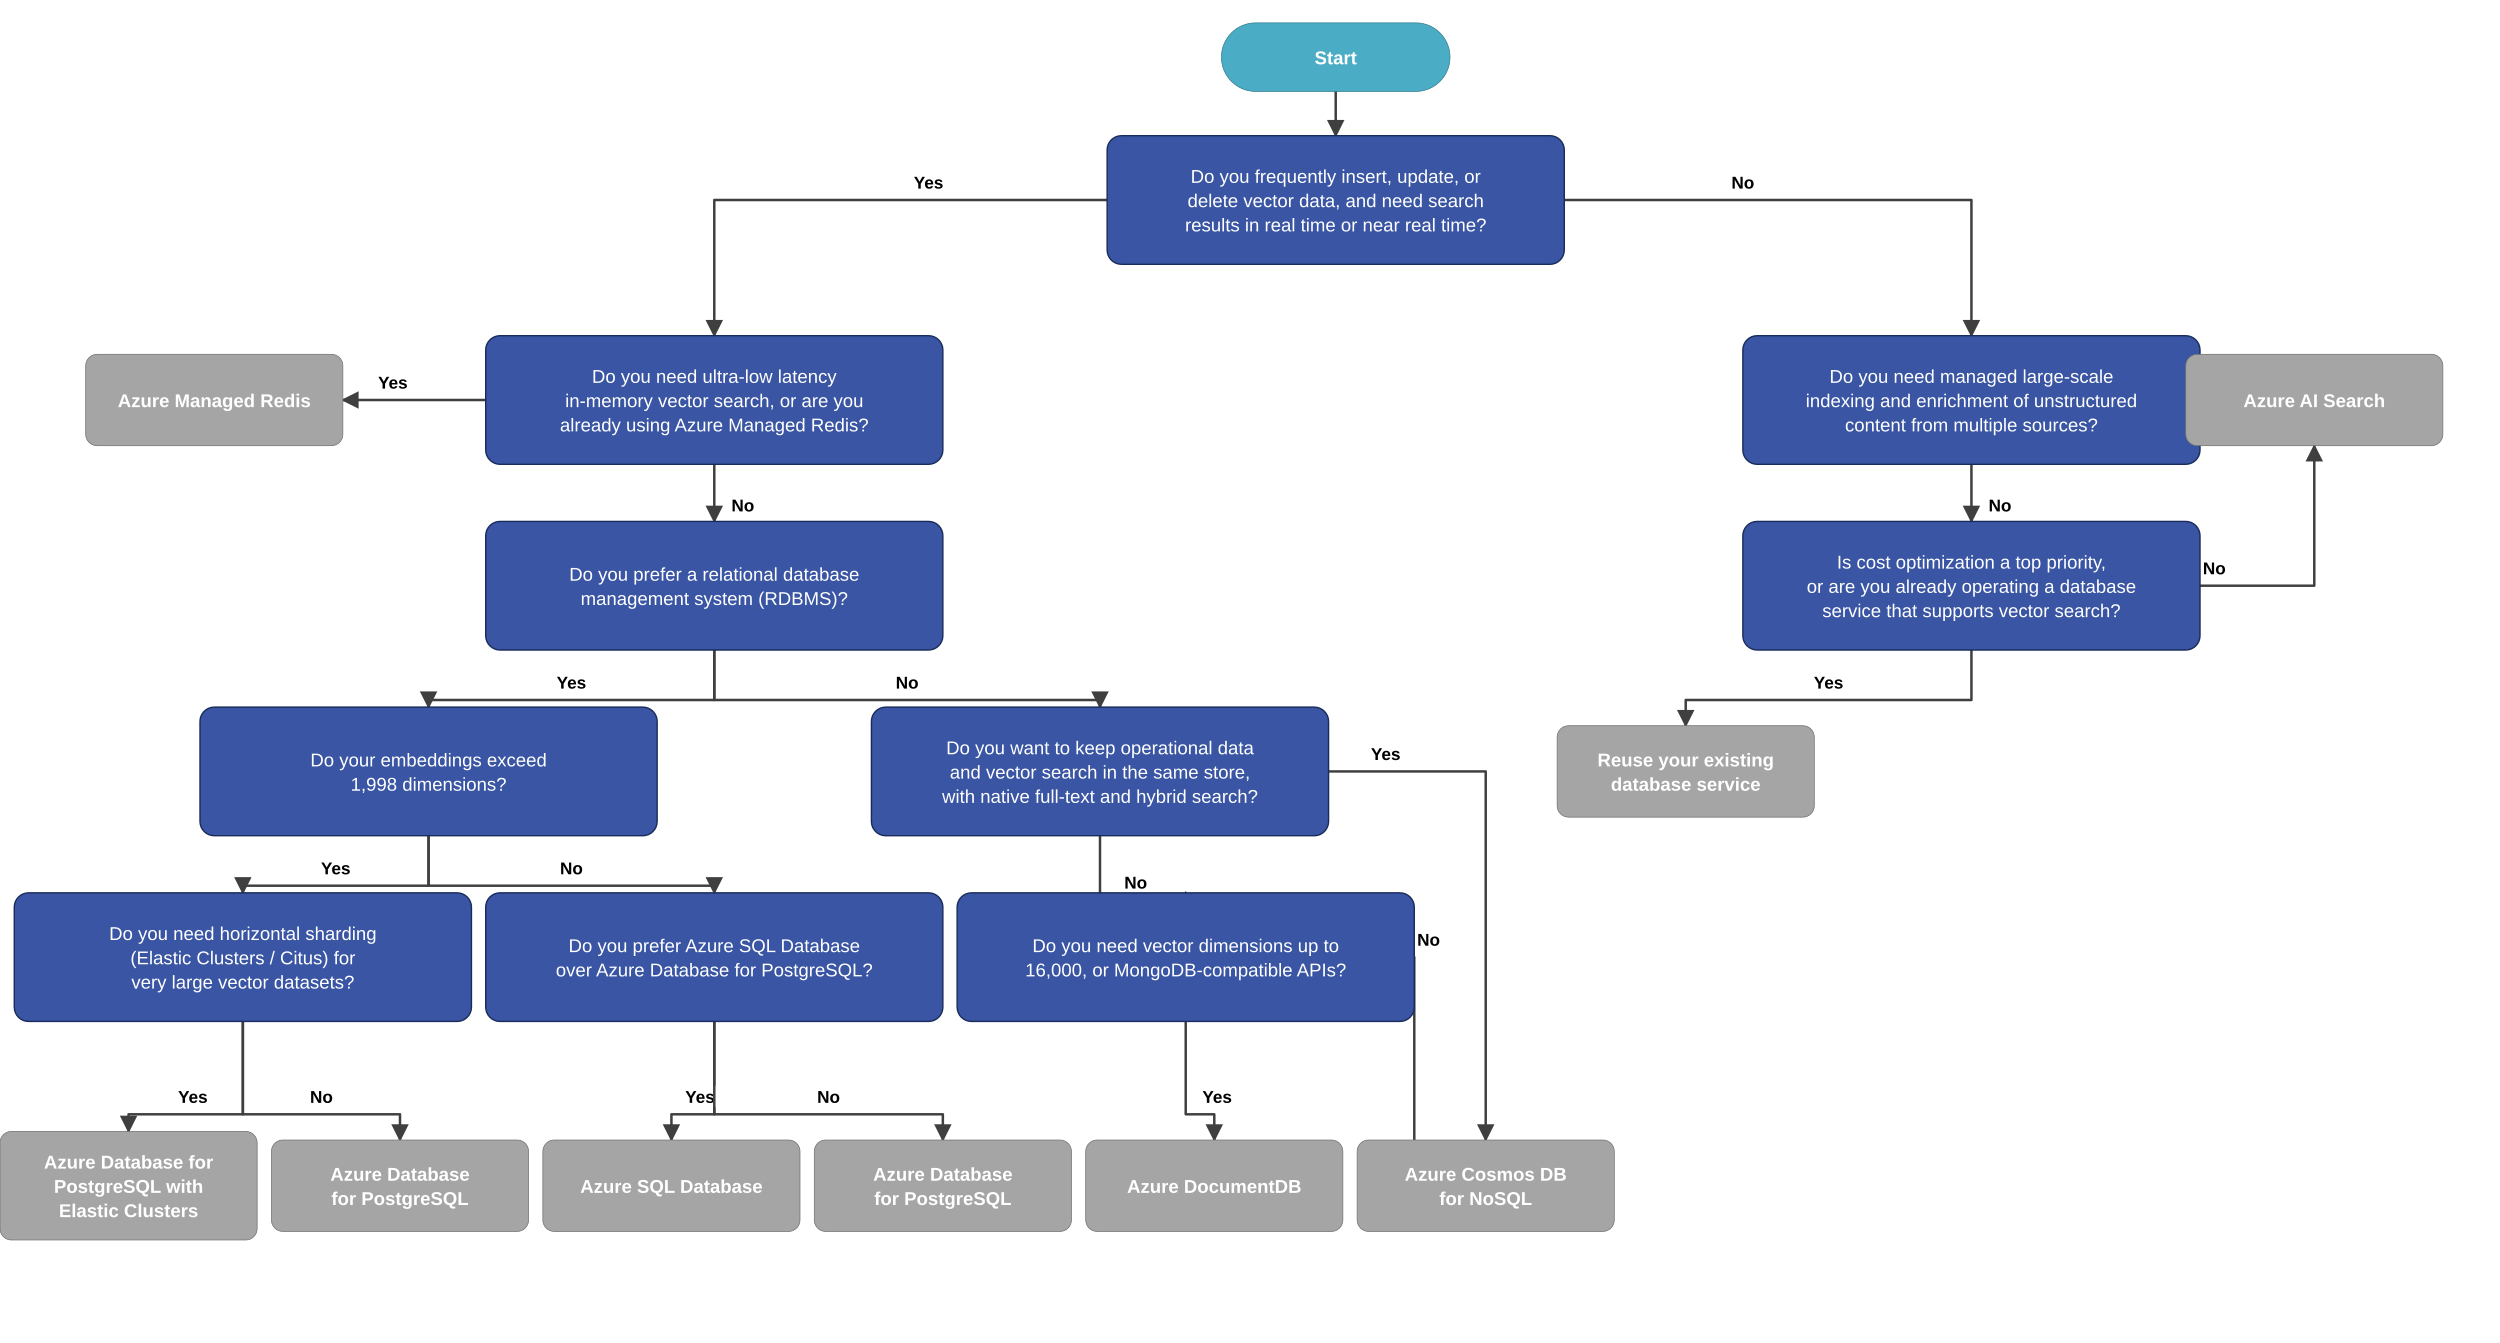
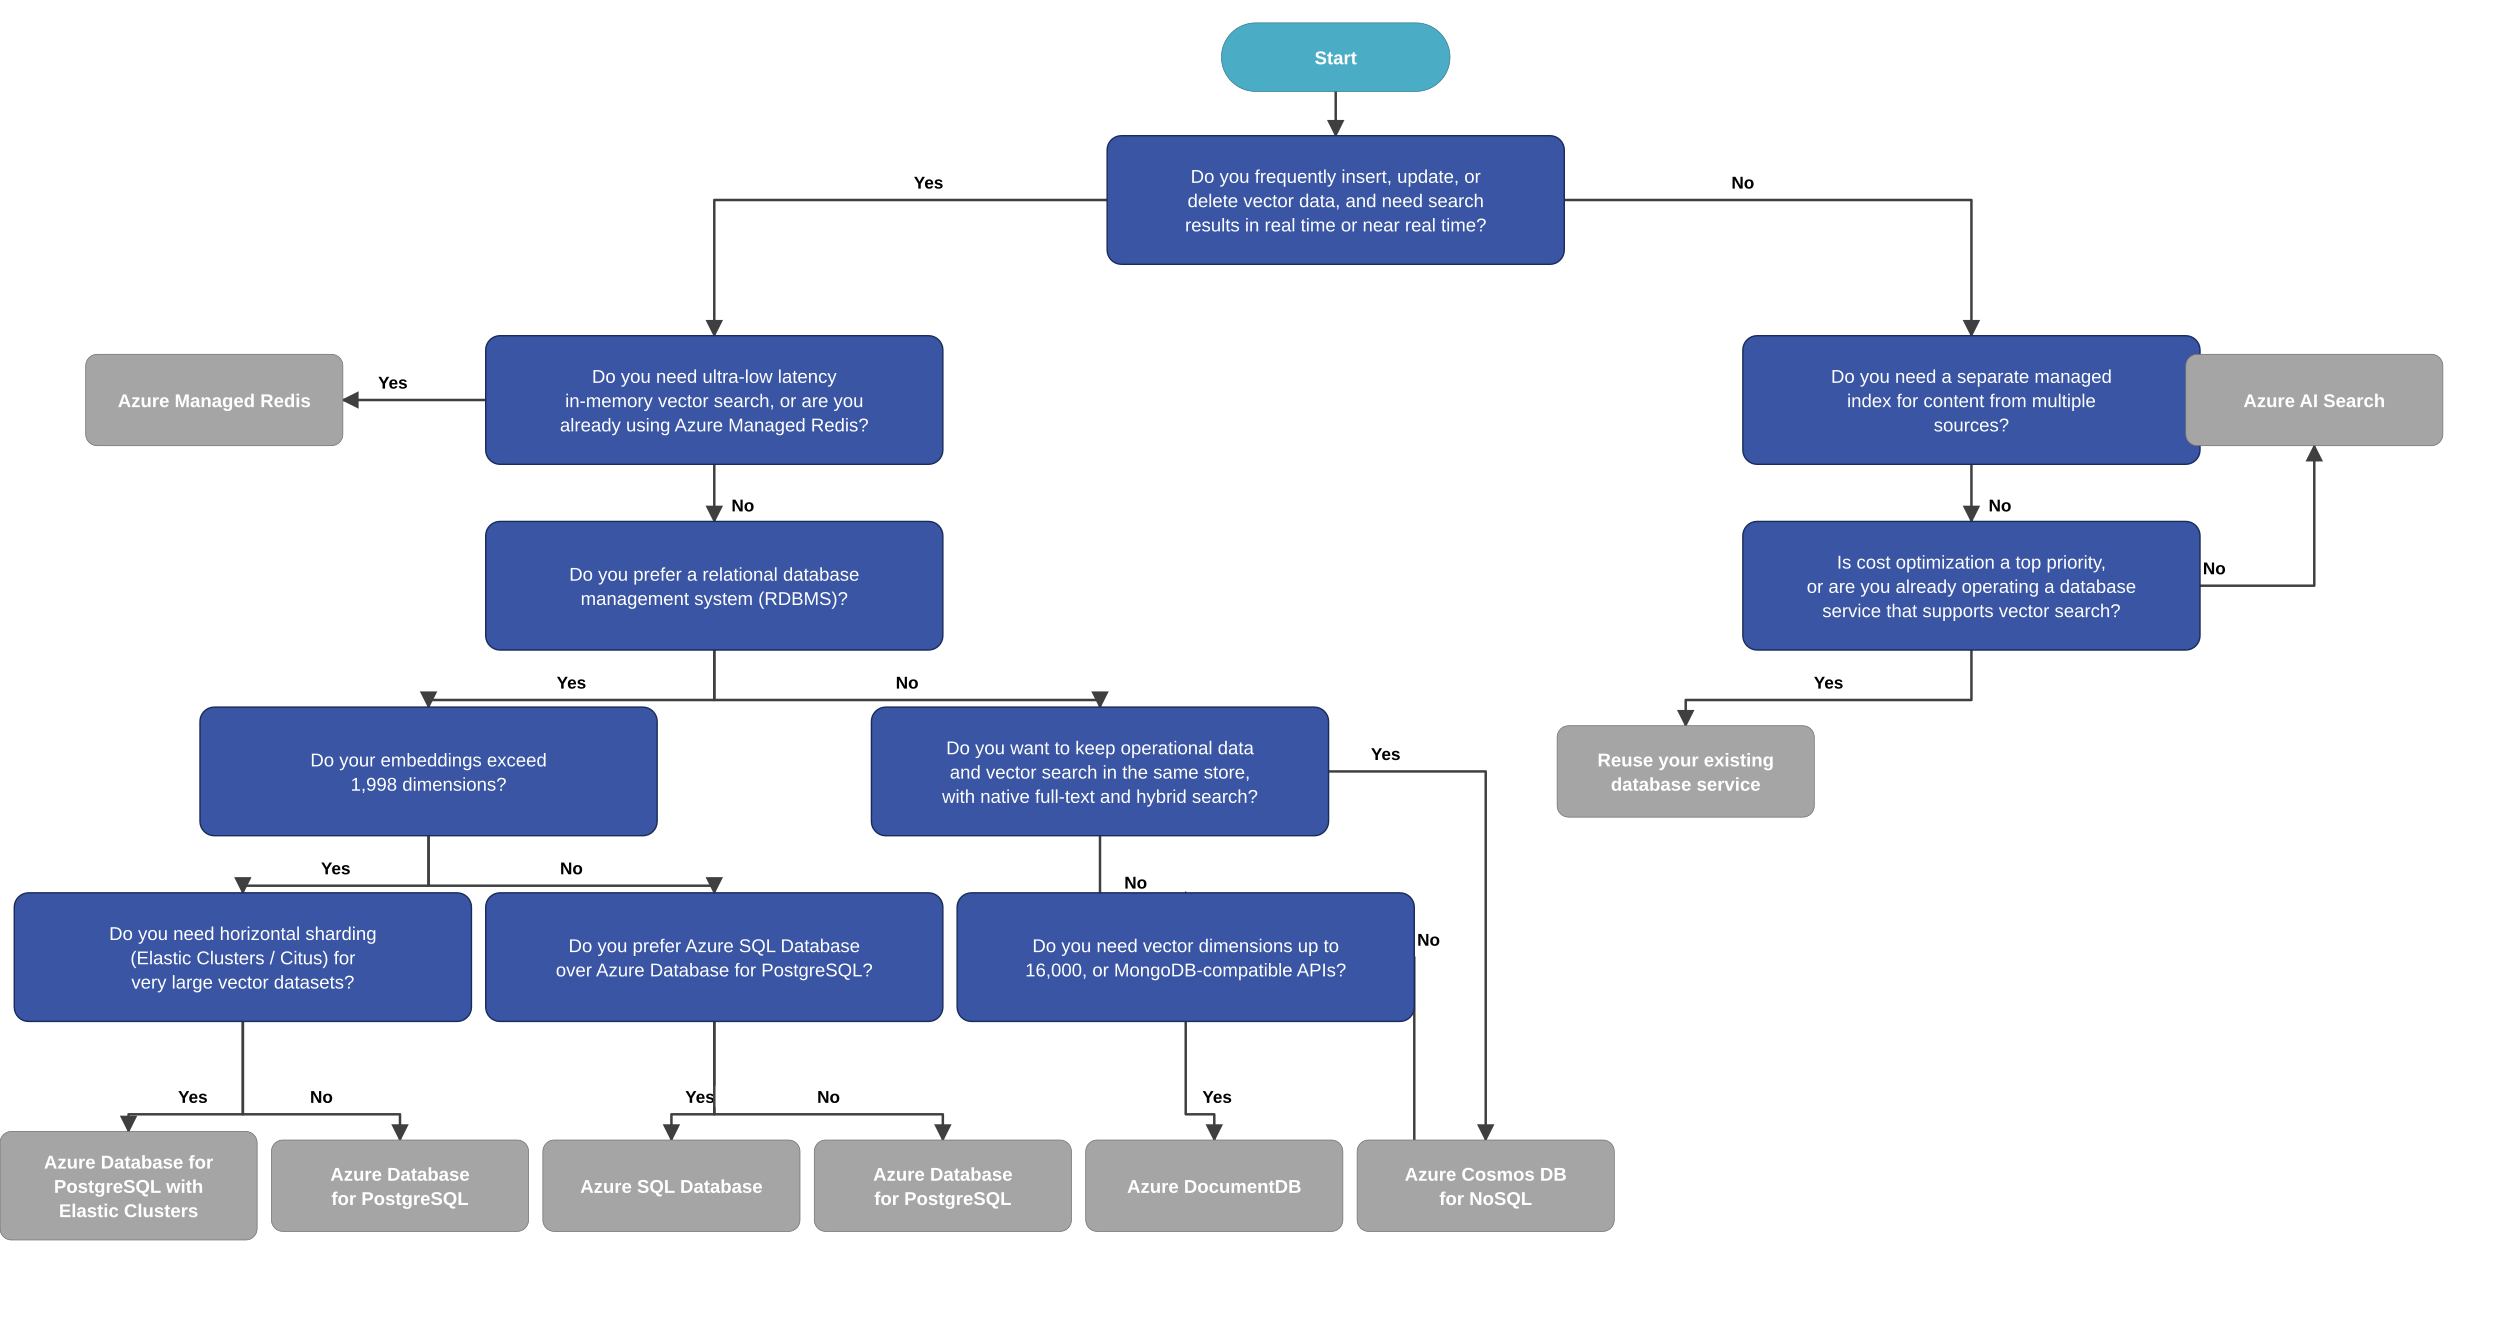
<svg xmlns="http://www.w3.org/2000/svg" width="1750" height="940" viewBox="0 0 1750 940" font-family="Segoe UI, Arial, sans-serif">
  <defs>
    <marker id="arrow" viewBox="0 0 10 10" refX="9" refY="5" markerWidth="7" markerHeight="7" orient="auto-start-reverse">
      <path d="M0,0 L10,5 L0,10 z" fill="#3f3f3f" />
    </marker>
    <style type="text/css">
      .decision { fill: #3955a3; stroke: #1a2c5b; stroke-width: 1; }
      .terminal { fill: #a5a5a5; stroke: #6d6d6d; stroke-width: 0.5; }
      .start { fill: #4bacc6; stroke: #2f7a8c; stroke-width: 0.5; }
      .qtext { fill: #ffffff; font-size: 13px; font-weight: 500; text-anchor: middle; }
      .ttext { fill: #ffffff; font-size: 13px; font-weight: 600; text-anchor: middle; }
      .connector { fill: none; stroke: #3f3f3f; stroke-width: 1.75; stroke-linecap: round; stroke-linejoin: round; }
      .ynlabel { fill: #000000; font-size: 12px; font-weight: bold; text-anchor: middle; }
      .ynbg { fill: #ffffff; }
    </style>
  </defs>
  <rect x="0" y="0" width="1750" height="940" fill="#ffffff" />
  <path d="M 935,64 L 935,95" class="connector" marker-end="url(#arrow)" />
  <path d="M 775,140 L 500,140 L 500,235" class="connector" marker-end="url(#arrow)" />
  <rect x="634" y="120" width="32" height="15" class="ynbg" />
  <text x="650" y="132" class="ynlabel">Yes</text>
  <path d="M 1095,140 L 1380,140 L 1380,235" class="connector" marker-end="url(#arrow)" />
  <rect x="1208" y="120" width="24" height="15" class="ynbg" />
  <text x="1220" y="132" class="ynlabel">No</text>
  <path d="M 340,280 L 240,280" class="connector" marker-end="url(#arrow)" />
  <rect x="259" y="260" width="32" height="15" class="ynbg" />
  <text x="275" y="272" class="ynlabel">Yes</text>
  <path d="M 500,325 L 500,365" class="connector" marker-end="url(#arrow)" />
  <rect x="508" y="346" width="24" height="15" class="ynbg" />
  <text x="520" y="358" class="ynlabel">No</text>
  <path d="M 1540,280 L 1530,280" class="connector" marker-end="url(#arrow)" />
  <rect x="1544" y="260" width="32" height="15" class="ynbg" />
  <text x="1560" y="272" class="ynlabel">Yes</text>
  <path d="M 1380,325 L 1380,365" class="connector" marker-end="url(#arrow)" />
  <rect x="1388" y="346" width="24" height="15" class="ynbg" />
  <text x="1400" y="358" class="ynlabel">No</text>
  <path d="M 500,455 L 500,490 L 300,490 L 300,495" class="connector" marker-end="url(#arrow)" />
  <rect x="384" y="470" width="32" height="15" class="ynbg" />
  <text x="400" y="482" class="ynlabel">Yes</text>
  <path d="M 500,455 L 500,490 L 770,490 L 770,495" class="connector" marker-end="url(#arrow)" />
  <rect x="623" y="470" width="24" height="15" class="ynbg" />
  <text x="635" y="482" class="ynlabel">No</text>
  <path d="M 1380,455 L 1380,490 L 1180,490 L 1180,508" class="connector" marker-end="url(#arrow)" />
  <rect x="1264" y="470" width="32" height="15" class="ynbg" />
  <text x="1280" y="482" class="ynlabel">Yes</text>
  <path d="M 1540,410 L 1620,410 L 1620,312" class="connector" marker-end="url(#arrow)" />
  <rect x="1538" y="390" width="24" height="15" class="ynbg" />
  <text x="1550" y="402" class="ynlabel">No</text>
  <path d="M 300,585 L 300,620 L 170,620 L 170,625" class="connector" marker-end="url(#arrow)" />
  <rect x="219" y="600" width="32" height="15" class="ynbg" />
  <text x="235" y="612" class="ynlabel">Yes</text>
  <path d="M 300,585 L 300,620 L 500,620 L 500,625" class="connector" marker-end="url(#arrow)" />
  <rect x="388" y="600" width="24" height="15" class="ynbg" />
  <text x="400" y="612" class="ynlabel">No</text>
  <path d="M 930,540 L 1040,540 L 1040,798" class="connector" marker-end="url(#arrow)" />
  <rect x="954" y="520" width="32" height="15" class="ynbg" />
  <text x="970" y="532" class="ynlabel">Yes</text>
  <path d="M 770,585 L 770,630 L 830,630 L 830,625" class="connector" marker-end="url(#arrow)" />
  <rect x="783" y="610" width="24" height="15" class="ynbg" />
  <text x="795" y="622" class="ynlabel">No</text>
  <path d="M 170,715 L 170,780 L 90,780 L 90,792" class="connector" marker-end="url(#arrow)" />
  <rect x="119" y="760" width="32" height="15" class="ynbg" />
  <text x="135" y="772" class="ynlabel">Yes</text>
  <path d="M 170,715 L 170,780 L 280,780 L 280,798" class="connector" marker-end="url(#arrow)" />
  <rect x="213" y="760" width="24" height="15" class="ynbg" />
  <text x="225" y="772" class="ynlabel">No</text>
  <path d="M 500,715 L 500,780 L 470,780 L 470,798" class="connector" marker-end="url(#arrow)" />
  <rect x="474" y="760" width="32" height="15" class="ynbg" />
  <text x="490" y="772" class="ynlabel">Yes</text>
  <path d="M 500,715 L 500,780 L 660,780 L 660,798" class="connector" marker-end="url(#arrow)" />
  <rect x="568" y="760" width="24" height="15" class="ynbg" />
  <text x="580" y="772" class="ynlabel">No</text>
  <path d="M 830,715 L 830,780 L 850,780 L 850,798" class="connector" marker-end="url(#arrow)" />
  <rect x="836" y="760" width="32" height="15" class="ynbg" />
  <text x="852" y="772" class="ynlabel">Yes</text>
  <path d="M 990,670 L 990,670 L 990,800 L 1040,800 L 1040,798" class="connector" marker-end="url(#arrow)" />
  <rect x="988" y="650" width="24" height="15" class="ynbg" />
  <text x="1000" y="662" class="ynlabel">No</text>
  <g>
    <rect x="855" y="16" width="160" height="48" rx="24" ry="24" class="start" />
    <text x="935" y="45" class="ttext">Start</text>
  </g>
  <g>
    <rect x="775" y="95" width="320" height="90" rx="10" ry="10" class="decision" />
    <text x="935" y="128" class="qtext">Do you frequently insert, update, or</text>
    <text x="935" y="145" class="qtext">delete vector data, and need search</text>
    <text x="935" y="162" class="qtext">results in real time or near real time?</text>
  </g>
  <g>
    <rect x="340" y="235" width="320" height="90" rx="10" ry="10" class="decision" />
    <text x="500" y="268" class="qtext">Do you need ultra-low latency</text>
    <text x="500" y="285" class="qtext">in-memory vector search, or are you</text>
    <text x="500" y="302" class="qtext">already using Azure Managed Redis?</text>
  </g>
  <g>
    <rect x="1220" y="235" width="320" height="90" rx="10" ry="10" class="decision" />
-     <text x="1380" y="268" class="qtext">Do you need managed large-scale</text>
-     <text x="1380" y="285" class="qtext">indexing and enrichment of unstructured</text>
-     <text x="1380" y="302" class="qtext">content from multiple sources?</text>
+     <text x="1380" y="268" class="qtext">Do you need a separate managed</text>
+     <text x="1380" y="285" class="qtext">index for content from multiple</text>
+     <text x="1380" y="302" class="qtext">sources?</text>
  </g>
  <g>
    <rect x="340" y="365" width="320" height="90" rx="10" ry="10" class="decision" />
    <text x="500" y="406.5" class="qtext">Do you prefer a relational database</text>
    <text x="500" y="423.5" class="qtext">management system (RDBMS)?</text>
  </g>
  <g>
    <rect x="1220" y="365" width="320" height="90" rx="10" ry="10" class="decision" />
    <text x="1380" y="398" class="qtext">Is cost optimization a top priority,</text>
    <text x="1380" y="415" class="qtext">or are you already operating a database</text>
    <text x="1380" y="432" class="qtext">service that supports vector search?</text>
  </g>
  <g>
    <rect x="140" y="495" width="320" height="90" rx="10" ry="10" class="decision" />
    <text x="300" y="536.5" class="qtext">Do your embeddings exceed</text>
    <text x="300" y="553.5" class="qtext">1,998 dimensions?</text>
  </g>
  <g>
    <rect x="610" y="495" width="320" height="90" rx="10" ry="10" class="decision" />
    <text x="770" y="528" class="qtext">Do you want to keep operational data</text>
    <text x="770" y="545" class="qtext">and vector search in the same store,</text>
    <text x="770" y="562" class="qtext">with native full-text and hybrid search?</text>
  </g>
  <g>
    <rect x="10" y="625" width="320" height="90" rx="10" ry="10" class="decision" />
    <text x="170" y="658" class="qtext">Do you need horizontal sharding</text>
    <text x="170" y="675" class="qtext">(Elastic Clusters / Citus) for</text>
    <text x="170" y="692" class="qtext">very large vector datasets?</text>
  </g>
  <g>
    <rect x="340" y="625" width="320" height="90" rx="10" ry="10" class="decision" />
    <text x="500" y="666.5" class="qtext">Do you prefer Azure SQL Database</text>
    <text x="500" y="683.5" class="qtext">over Azure Database for PostgreSQL?</text>
  </g>
  <g>
    <rect x="670" y="625" width="320" height="90" rx="10" ry="10" class="decision" />
    <text x="830" y="666.5" class="qtext">Do you need vector dimensions up to</text>
    <text x="830" y="683.5" class="qtext">16,000, or MongoDB-compatible APIs?</text>
  </g>
  <g>
    <rect x="60" y="248" width="180" height="64" rx="8" ry="8" class="terminal" />
    <text x="150" y="285" class="ttext">Azure Managed Redis</text>
  </g>
  <g>
    <rect x="1530" y="248" width="180" height="64" rx="8" ry="8" class="terminal" />
    <text x="1620" y="285" class="ttext">Azure AI Search</text>
  </g>
  <g>
    <rect x="1090" y="508" width="180" height="64" rx="8" ry="8" class="terminal" />
    <text x="1180" y="536.5" class="ttext">Reuse your existing</text>
    <text x="1180" y="553.5" class="ttext">database service</text>
  </g>
  <g>
    <rect x="0" y="792" width="180" height="76" rx="8" ry="8" class="terminal" />
    <text x="90" y="818" class="ttext">Azure Database for</text>
    <text x="90" y="835" class="ttext">PostgreSQL with</text>
    <text x="90" y="852" class="ttext">Elastic Clusters</text>
  </g>
  <g>
    <rect x="190" y="798" width="180" height="64" rx="8" ry="8" class="terminal" />
    <text x="280" y="826.5" class="ttext">Azure Database</text>
    <text x="280" y="843.5" class="ttext">for PostgreSQL</text>
  </g>
  <g>
    <rect x="380" y="798" width="180" height="64" rx="8" ry="8" class="terminal" />
    <text x="470" y="835" class="ttext">Azure SQL Database</text>
  </g>
  <g>
    <rect x="570" y="798" width="180" height="64" rx="8" ry="8" class="terminal" />
    <text x="660" y="826.5" class="ttext">Azure Database</text>
    <text x="660" y="843.5" class="ttext">for PostgreSQL</text>
  </g>
  <g>
    <rect x="760" y="798" width="180" height="64" rx="8" ry="8" class="terminal" />
    <text x="850" y="835" class="ttext">Azure DocumentDB</text>
  </g>
  <g>
    <rect x="950" y="798" width="180" height="64" rx="8" ry="8" class="terminal" />
    <text x="1040" y="826.5" class="ttext">Azure Cosmos DB</text>
    <text x="1040" y="843.5" class="ttext">for NoSQL</text>
  </g>
</svg>
